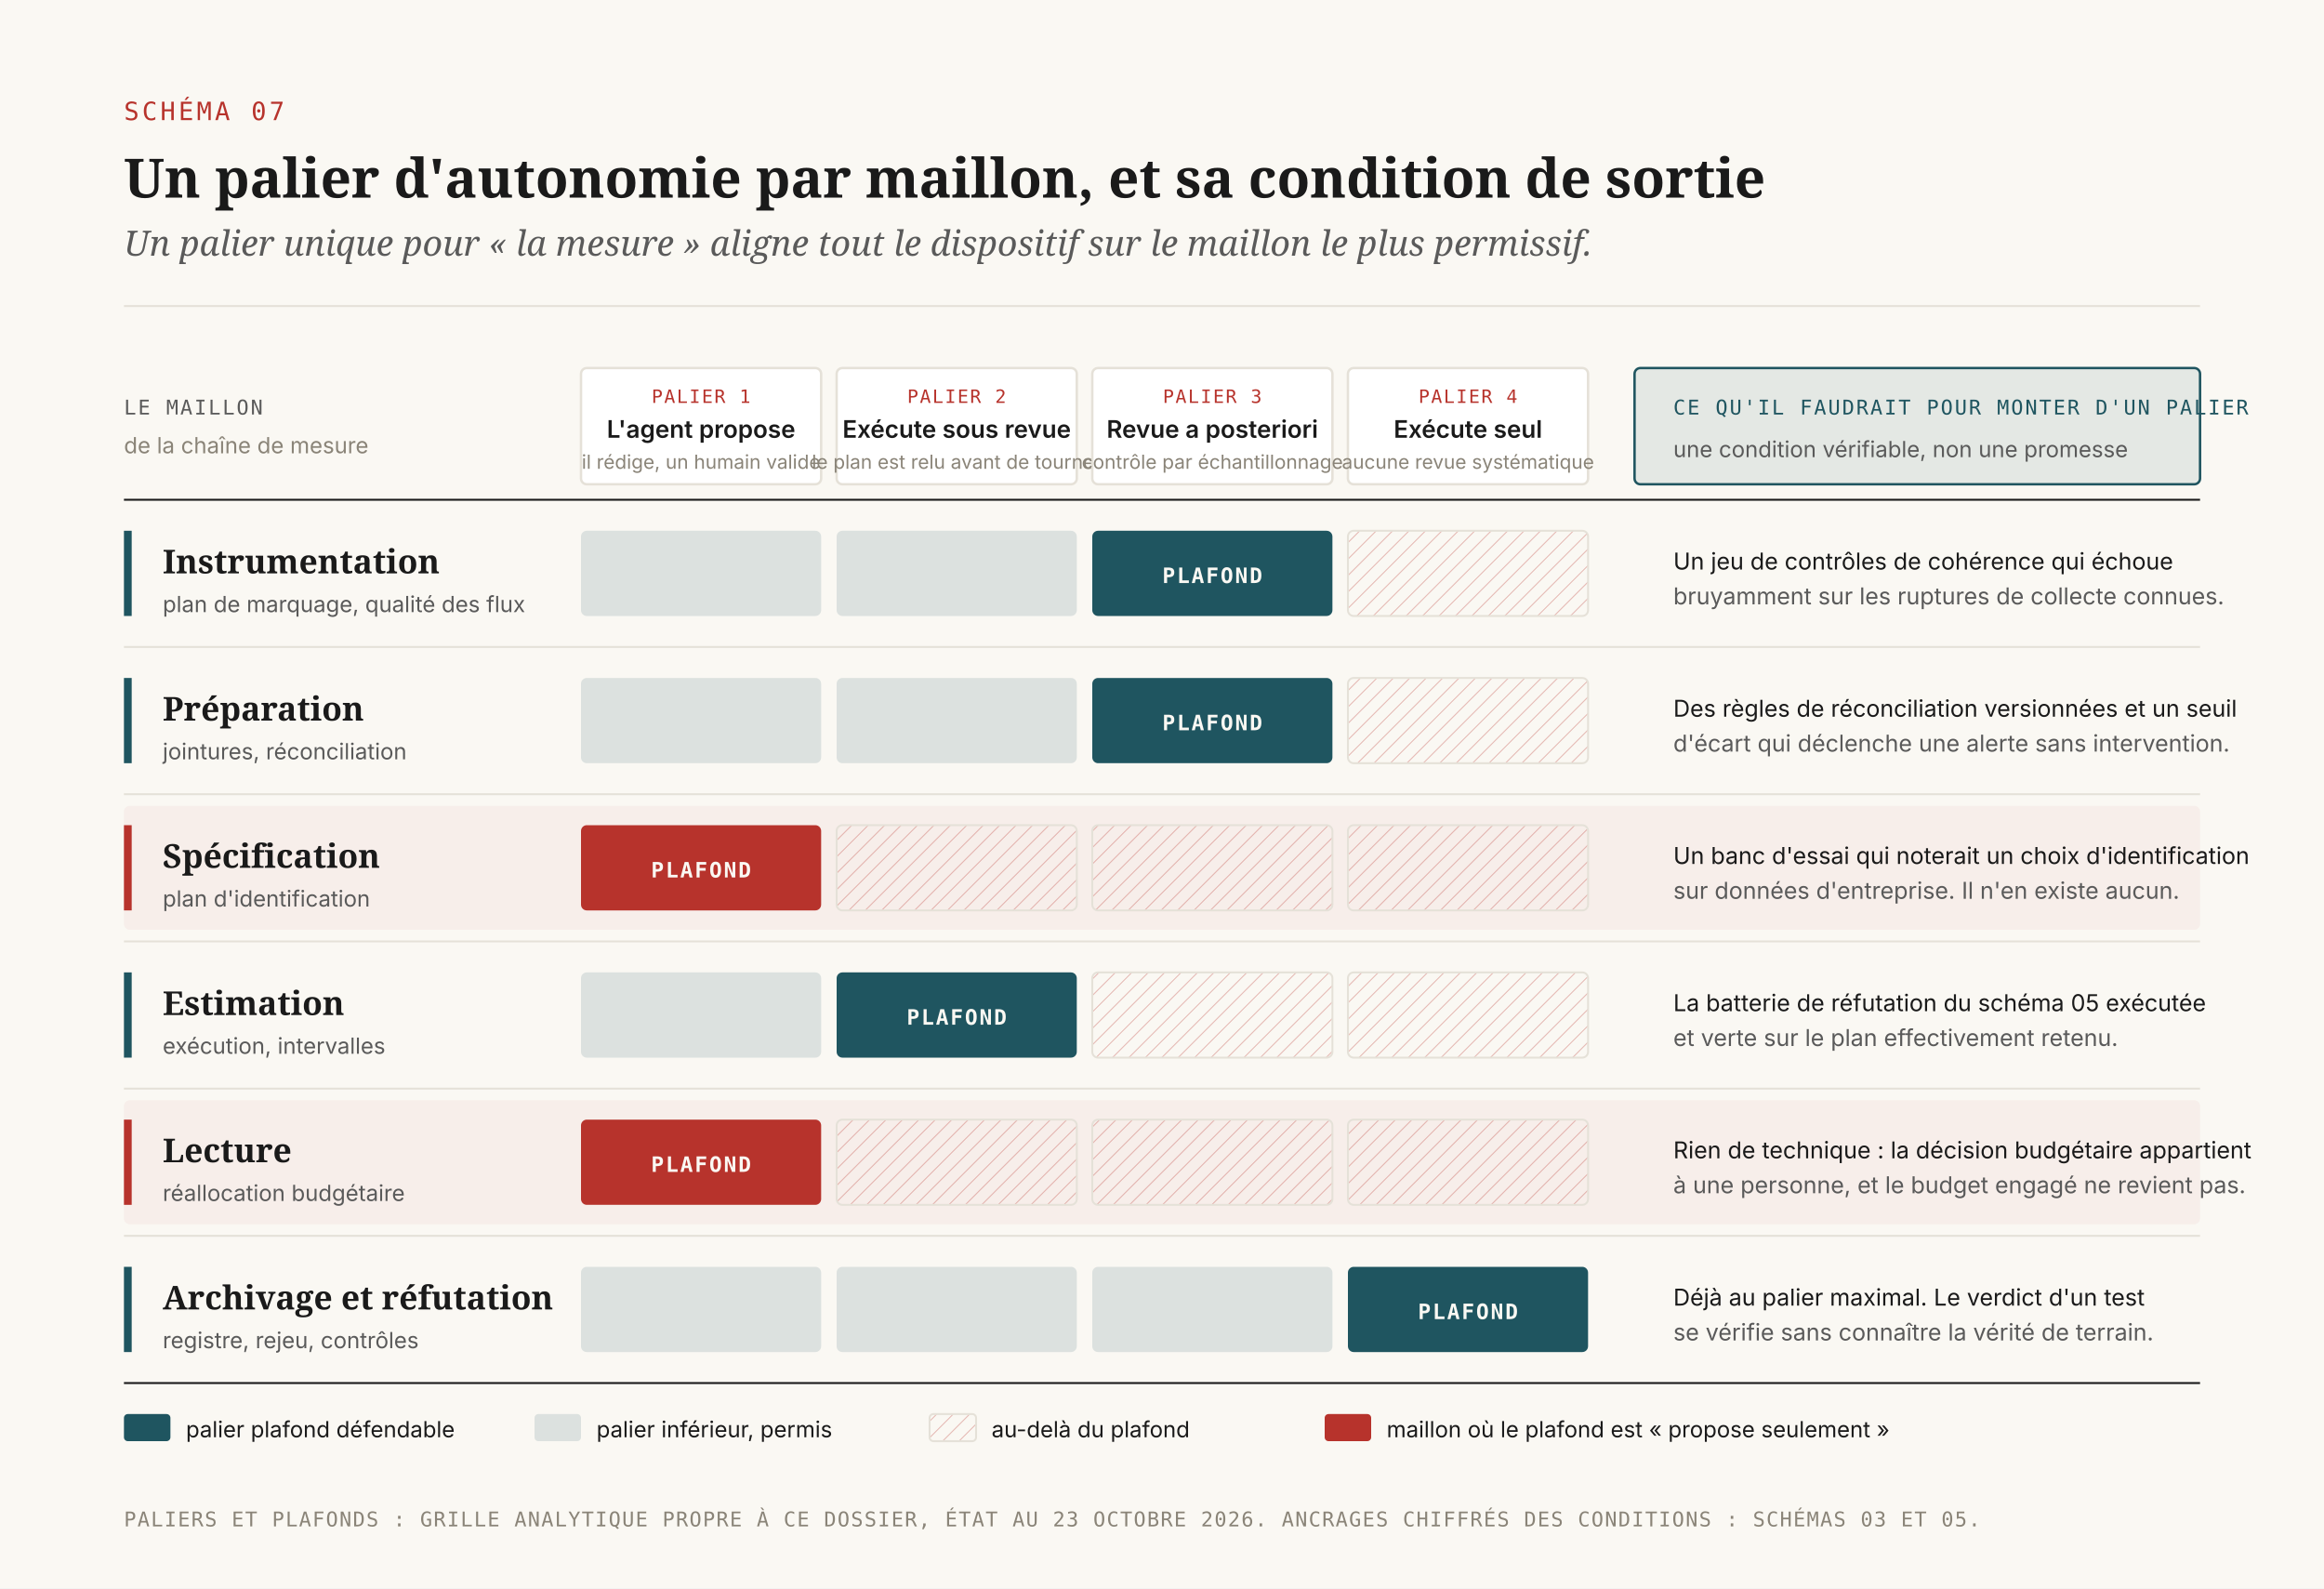
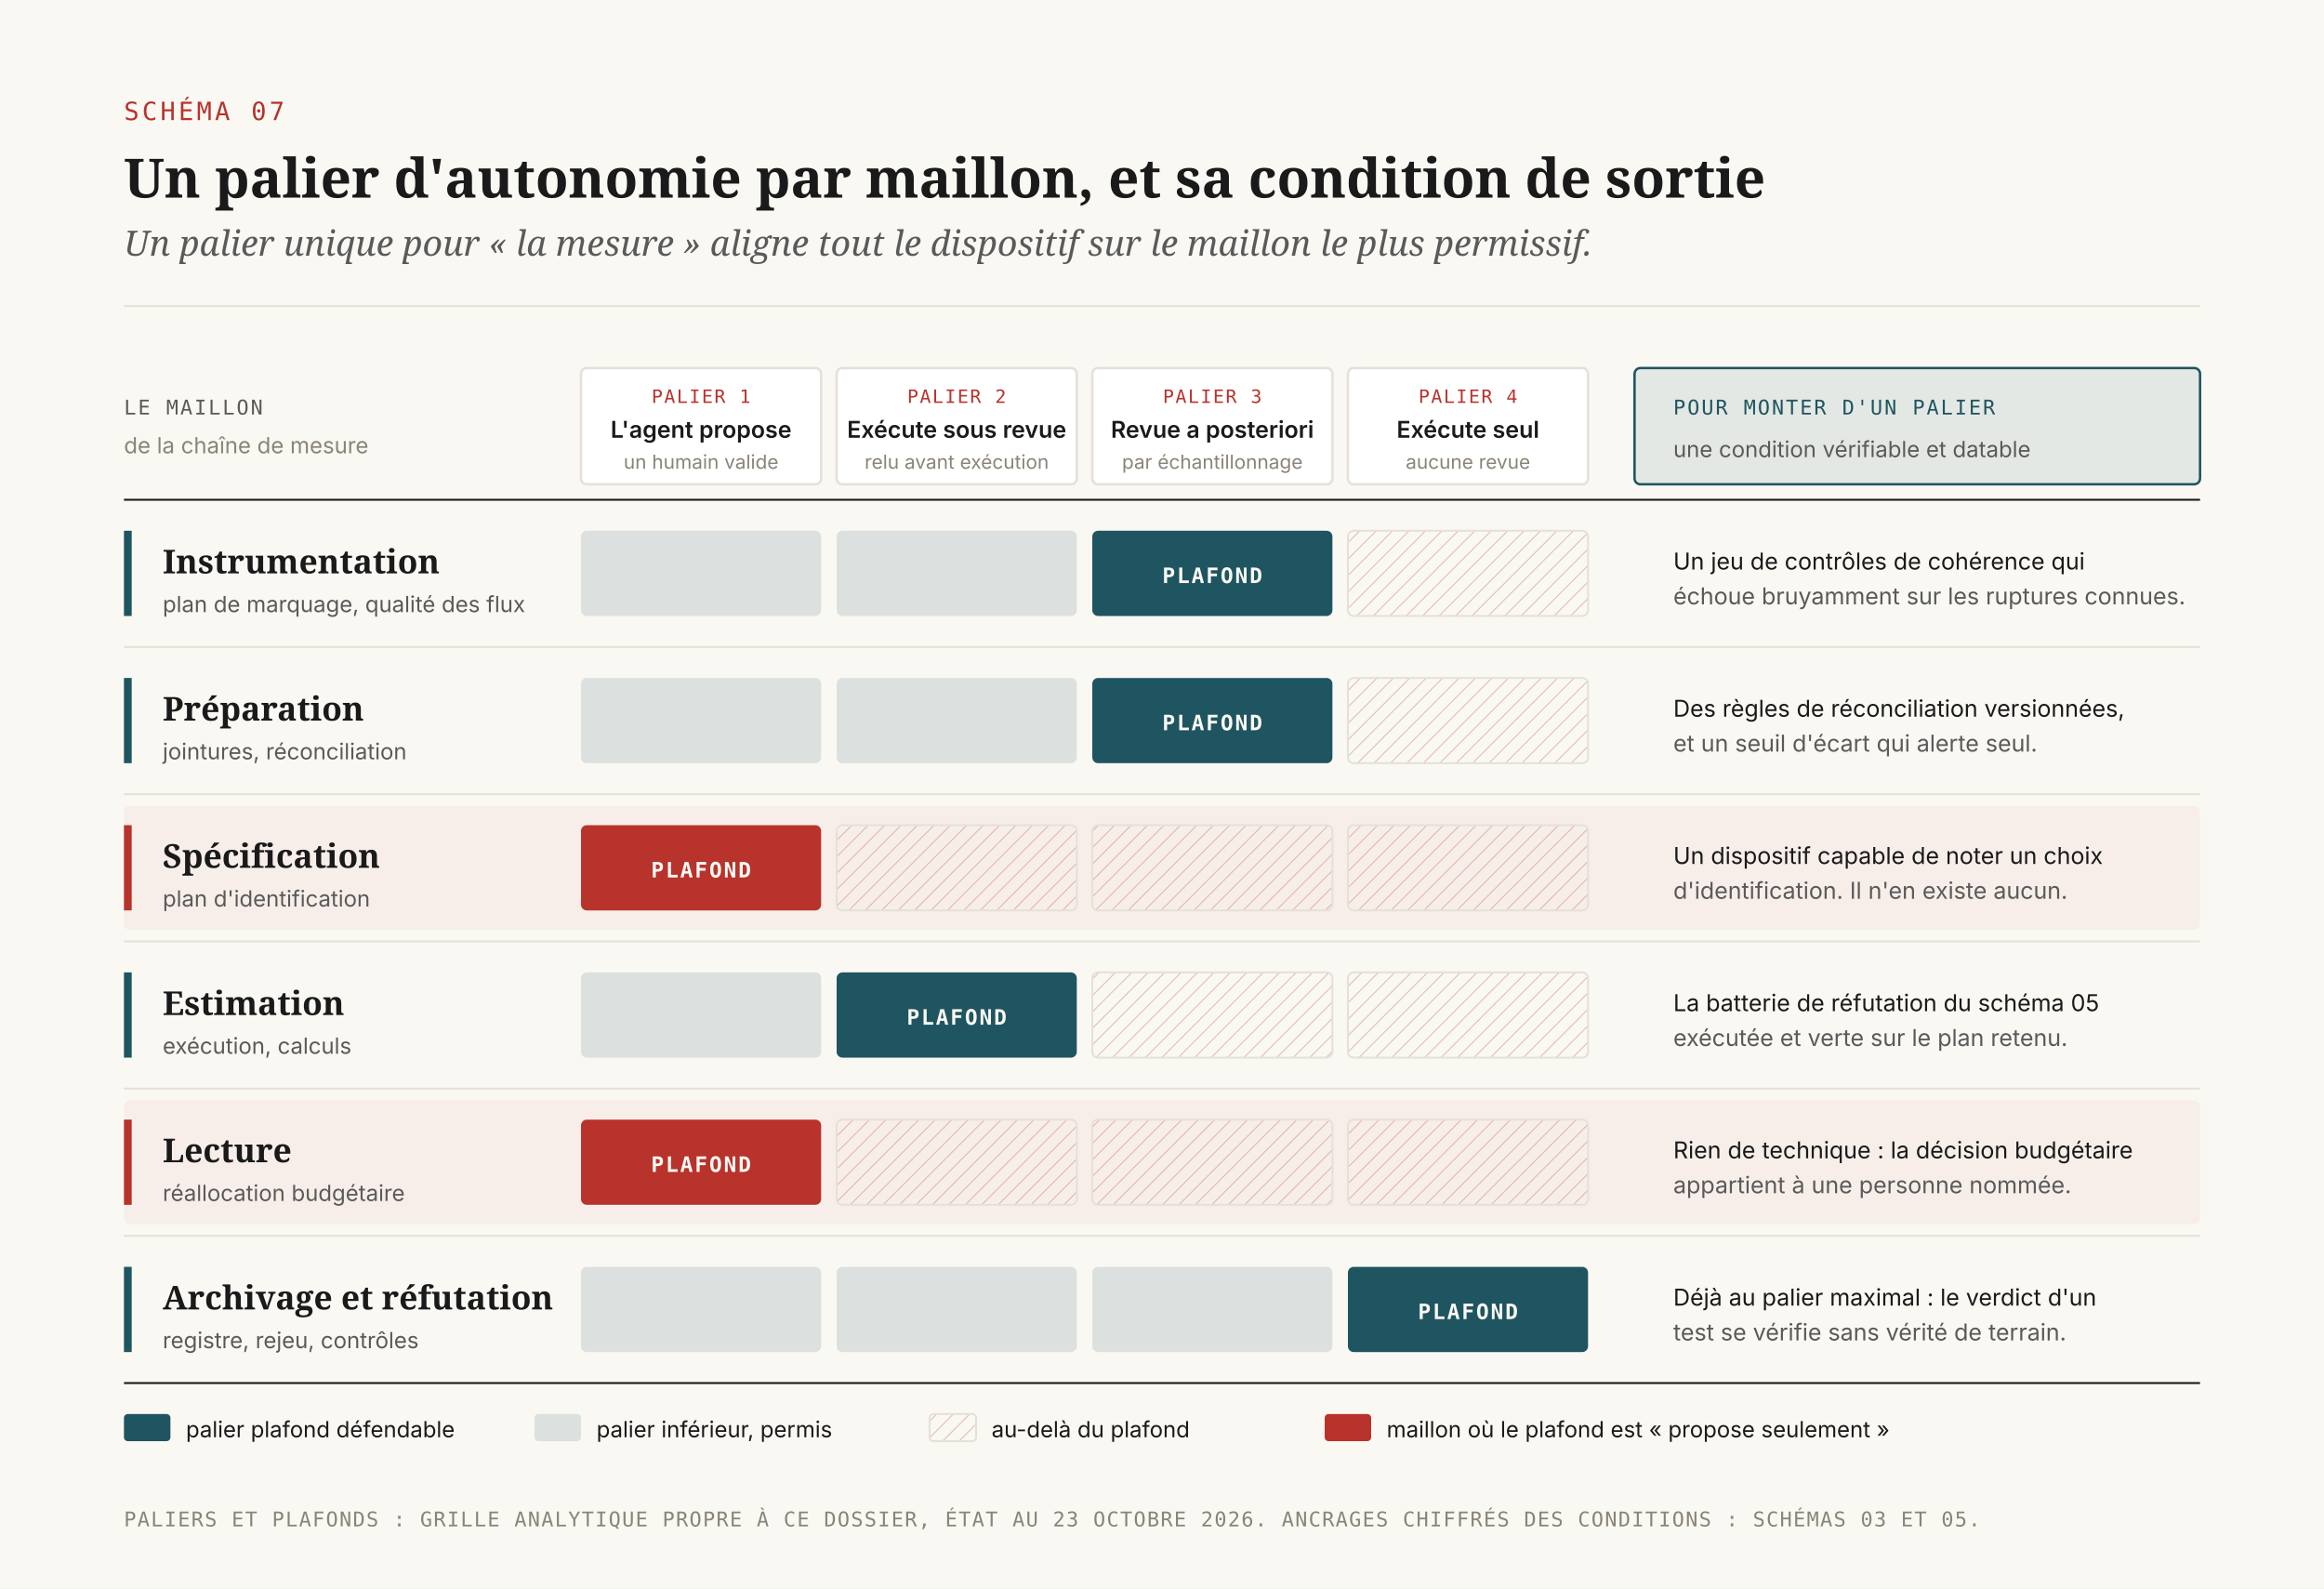
- <svg xmlns="http://www.w3.org/2000/svg" viewBox="0 0 1200 820" role="img" aria-label="Quatre paliers d'autonomie croisés avec les six maillons de la chaîne de mesure : le palier maximal défendable au 23 octobre 2026 et la condition qui permettrait d'en monter un">
+ <svg xmlns="http://www.w3.org/2000/svg" viewBox="0 0 1200 820" role="img" aria-label="Quatre paliers d'autonomie croisés avec les six maillons de la chaîne de mesure : le palier plafond défendable au 23 octobre 2026 et la condition qui permettrait d'en monter un">
  <style>
    .display { font-family: 'Fraunces', 'Spectral', Georgia, serif; }
    .body    { font-family: 'Inter', 'Helvetica Neue', system-ui, sans-serif; }
    .mono    { font-family: 'JetBrains Mono', 'IBM Plex Mono', monospace; }
    .interactive { cursor: pointer; }
  </style>
  <defs>
    <pattern id="hatch7" width="6" height="6" patternTransform="rotate(45)" patternUnits="userSpaceOnUse">
      <line x1="0" y1="0" x2="0" y2="6" stroke="#B7332C" stroke-opacity="0.3" stroke-width="1" />
    </pattern>
  </defs>
  <rect width="1200" height="820" fill="#FAF8F3" />
  <text x="64" y="62" class="mono" font-size="13" letter-spacing="0.12em" fill="#B7332C">SCHÉMA 07</text>
  <text x="64" y="102" class="display" font-size="28" font-weight="600" fill="#1A1A1A">Un palier d'autonomie par maillon, et sa condition de sortie</text>
  <text x="64" y="132" class="display" font-size="18" font-style="italic" fill="#5A5A5A">Un palier unique pour « la mesure » aligne tout le dispositif sur le maillon le plus permissif.</text>
  <line x1="64" y1="158" x2="1136" y2="158" stroke="#E5E1D8" stroke-width="1" />
  <text x="64" y="214" class="mono" font-size="10.5" letter-spacing="0.09em" fill="#5A5A5A">LE MAILLON</text>
  <text x="64" y="234" class="body" font-size="11.5" fill="#8A8478">de la chaîne de mesure</text>
  <g class="interactive" data-card="palier-proposer" tabindex="0" role="button" aria-label="L'agent propose — cliquez pour les détails">
    <rect x="300" y="190" width="124" height="60" rx="3" fill="#FFFFFF" stroke="#E5E1D8" stroke-width="1.25" />
    <text x="362" y="208" class="mono" font-size="9.5" letter-spacing="0.08em" fill="#B7332C" text-anchor="middle">PALIER 1</text>
-     <text x="362" y="226" class="body" font-size="12.5" font-weight="600" fill="#1A1A1A" text-anchor="middle">L'agent propose</text>
-     <text x="362" y="242" class="body" font-size="10" fill="#8A8478" text-anchor="middle">il rédige, un humain valide</text>
+     <text x="362" y="226" class="body" font-size="12" font-weight="600" fill="#1A1A1A" text-anchor="middle">L'agent propose</text>
+     <text x="362" y="242" class="body" font-size="10" fill="#8A8478" text-anchor="middle">un humain valide</text>
  </g>
  <g class="interactive" data-card="palier-supervise" tabindex="0" role="button" aria-label="Exécute sous revue — cliquez pour les détails">
    <rect x="432" y="190" width="124" height="60" rx="3" fill="#FFFFFF" stroke="#E5E1D8" stroke-width="1.25" />
    <text x="494" y="208" class="mono" font-size="9.5" letter-spacing="0.08em" fill="#B7332C" text-anchor="middle">PALIER 2</text>
-     <text x="494" y="226" class="body" font-size="12.5" font-weight="600" fill="#1A1A1A" text-anchor="middle">Exécute sous revue</text>
-     <text x="494" y="242" class="body" font-size="10" fill="#8A8478" text-anchor="middle">le plan est relu avant de tourner</text>
+     <text x="494" y="226" class="body" font-size="12" font-weight="600" fill="#1A1A1A" text-anchor="middle">Exécute sous revue</text>
+     <text x="494" y="242" class="body" font-size="10" fill="#8A8478" text-anchor="middle">relu avant exécution</text>
  </g>
  <g class="interactive" data-card="palier-revue-posteriori" tabindex="0" role="button" aria-label="Revue a posteriori — cliquez pour les détails">
    <rect x="564" y="190" width="124" height="60" rx="3" fill="#FFFFFF" stroke="#E5E1D8" stroke-width="1.25" />
    <text x="626" y="208" class="mono" font-size="9.5" letter-spacing="0.08em" fill="#B7332C" text-anchor="middle">PALIER 3</text>
-     <text x="626" y="226" class="body" font-size="12.5" font-weight="600" fill="#1A1A1A" text-anchor="middle">Revue a posteriori</text>
-     <text x="626" y="242" class="body" font-size="10" fill="#8A8478" text-anchor="middle">contrôle par échantillonnage</text>
+     <text x="626" y="226" class="body" font-size="12" font-weight="600" fill="#1A1A1A" text-anchor="middle">Revue a posteriori</text>
+     <text x="626" y="242" class="body" font-size="10" fill="#8A8478" text-anchor="middle">par échantillonnage</text>
  </g>
  <g class="interactive" data-card="palier-autonome" tabindex="0" role="button" aria-label="Exécute seul — cliquez pour les détails">
    <rect x="696" y="190" width="124" height="60" rx="3" fill="#FFFFFF" stroke="#E5E1D8" stroke-width="1.25" />
    <text x="758" y="208" class="mono" font-size="9.5" letter-spacing="0.08em" fill="#B7332C" text-anchor="middle">PALIER 4</text>
-     <text x="758" y="226" class="body" font-size="12.5" font-weight="600" fill="#1A1A1A" text-anchor="middle">Exécute seul</text>
-     <text x="758" y="242" class="body" font-size="10" fill="#8A8478" text-anchor="middle">aucune revue systématique</text>
+     <text x="758" y="226" class="body" font-size="12" font-weight="600" fill="#1A1A1A" text-anchor="middle">Exécute seul</text>
+     <text x="758" y="242" class="body" font-size="10" fill="#8A8478" text-anchor="middle">aucune revue</text>
  </g>
  <g class="interactive" data-card="condition-montee" tabindex="0" role="button" aria-label="La colonne des conditions pour monter d'un palier — cliquez pour les détails">
    <rect x="844" y="190" width="292" height="60" rx="3" fill="#1F5560" fill-opacity="0.1" stroke="#1F5560" stroke-width="1.25" />
-     <text x="864" y="214" class="mono" font-size="10.5" letter-spacing="0.09em" fill="#1F5560">CE QU'IL FAUDRAIT POUR MONTER D'UN PALIER</text>
-     <text x="864" y="236" class="body" font-size="11.5" fill="#5A5A5A">une condition vérifiable, non une promesse</text>
+     <text x="864" y="214" class="mono" font-size="10.5" letter-spacing="0.09em" fill="#1F5560">POUR MONTER D'UN PALIER</text>
+     <text x="864" y="236" class="body" font-size="11.5" fill="#5A5A5A">une condition vérifiable et datable</text>
  </g>
  <line x1="64" y1="258" x2="1136" y2="258" stroke="#1A1A1A" stroke-width="1" />
  <g>
    <rect x="64" y="274" width="4" height="44" fill="#1F5560" />
    <text x="84" y="296" class="display" font-size="17" font-weight="600" fill="#1A1A1A">Instrumentation</text>
    <text x="84" y="316" class="body" font-size="11.5" fill="#5A5A5A">plan de marquage, qualité des flux</text>
    <rect x="300" y="274" width="124" height="44" rx="3" fill="#1F5560" fill-opacity="0.14" />
    <rect x="432" y="274" width="124" height="44" rx="3" fill="#1F5560" fill-opacity="0.14" />
    <rect x="564" y="274" width="124" height="44" rx="3" fill="#1F5560" />
    <text x="626" y="301" class="mono" font-size="11" font-weight="600" letter-spacing="0.08em" fill="#FAF8F3" text-anchor="middle">PLAFOND</text>
    <rect x="696" y="274" width="124" height="44" rx="3" fill="url(#hatch7)" stroke="#E5E1D8" stroke-width="1" />
-     <text x="864" y="294" class="body" font-size="12" fill="#1A1A1A">Un jeu de contrôles de cohérence qui échoue</text>
-     <text x="864" y="312" class="body" font-size="12" fill="#5A5A5A">bruyamment sur les ruptures de collecte connues.</text>
+     <text x="864" y="294" class="body" font-size="12" fill="#1A1A1A">Un jeu de contrôles de cohérence qui</text>
+     <text x="864" y="312" class="body" font-size="12" fill="#5A5A5A">échoue bruyamment sur les ruptures connues.</text>
  </g>
  <line x1="64" y1="334" x2="1136" y2="334" stroke="#E5E1D8" stroke-width="1" />
  <g>
    <rect x="64" y="350" width="4" height="44" fill="#1F5560" />
    <text x="84" y="372" class="display" font-size="17" font-weight="600" fill="#1A1A1A">Préparation</text>
    <text x="84" y="392" class="body" font-size="11.5" fill="#5A5A5A">jointures, réconciliation</text>
    <rect x="300" y="350" width="124" height="44" rx="3" fill="#1F5560" fill-opacity="0.14" />
    <rect x="432" y="350" width="124" height="44" rx="3" fill="#1F5560" fill-opacity="0.14" />
    <rect x="564" y="350" width="124" height="44" rx="3" fill="#1F5560" />
    <text x="626" y="377" class="mono" font-size="11" font-weight="600" letter-spacing="0.08em" fill="#FAF8F3" text-anchor="middle">PLAFOND</text>
    <rect x="696" y="350" width="124" height="44" rx="3" fill="url(#hatch7)" stroke="#E5E1D8" stroke-width="1" />
-     <text x="864" y="370" class="body" font-size="12" fill="#1A1A1A">Des règles de réconciliation versionnées et un seuil</text>
-     <text x="864" y="388" class="body" font-size="12" fill="#5A5A5A">d'écart qui déclenche une alerte sans intervention.</text>
+     <text x="864" y="370" class="body" font-size="12" fill="#1A1A1A">Des règles de réconciliation versionnées,</text>
+     <text x="864" y="388" class="body" font-size="12" fill="#5A5A5A">et un seuil d'écart qui alerte seul.</text>
  </g>
  <line x1="64" y1="410" x2="1136" y2="410" stroke="#E5E1D8" stroke-width="1" />
  <g>
    <rect x="64" y="416" width="1072" height="64" rx="3" fill="#B7332C" fill-opacity="0.05" />
    <rect x="64" y="426" width="4" height="44" fill="#B7332C" />
    <text x="84" y="448" class="display" font-size="17" font-weight="600" fill="#1A1A1A">Spécification</text>
    <text x="84" y="468" class="body" font-size="11.5" fill="#5A5A5A">plan d'identification</text>
    <rect x="300" y="426" width="124" height="44" rx="3" fill="#B7332C" />
    <text x="362" y="453" class="mono" font-size="11" font-weight="600" letter-spacing="0.08em" fill="#FAF8F3" text-anchor="middle">PLAFOND</text>
    <rect x="432" y="426" width="124" height="44" rx="3" fill="url(#hatch7)" stroke="#E5E1D8" stroke-width="1" />
    <rect x="564" y="426" width="124" height="44" rx="3" fill="url(#hatch7)" stroke="#E5E1D8" stroke-width="1" />
    <rect x="696" y="426" width="124" height="44" rx="3" fill="url(#hatch7)" stroke="#E5E1D8" stroke-width="1" />
-     <text x="864" y="446" class="body" font-size="12" fill="#1A1A1A">Un banc d'essai qui noterait un choix d'identification</text>
-     <text x="864" y="464" class="body" font-size="12" fill="#5A5A5A">sur données d'entreprise. Il n'en existe aucun.</text>
+     <text x="864" y="446" class="body" font-size="12" fill="#1A1A1A">Un dispositif capable de noter un choix</text>
+     <text x="864" y="464" class="body" font-size="12" fill="#5A5A5A">d'identification. Il n'en existe aucun.</text>
  </g>
  <line x1="64" y1="486" x2="1136" y2="486" stroke="#E5E1D8" stroke-width="1" />
  <g>
    <rect x="64" y="502" width="4" height="44" fill="#1F5560" />
    <text x="84" y="524" class="display" font-size="17" font-weight="600" fill="#1A1A1A">Estimation</text>
-     <text x="84" y="544" class="body" font-size="11.5" fill="#5A5A5A">exécution, intervalles</text>
+     <text x="84" y="544" class="body" font-size="11.5" fill="#5A5A5A">exécution, calculs</text>
    <rect x="300" y="502" width="124" height="44" rx="3" fill="#1F5560" fill-opacity="0.14" />
    <rect x="432" y="502" width="124" height="44" rx="3" fill="#1F5560" />
    <text x="494" y="529" class="mono" font-size="11" font-weight="600" letter-spacing="0.08em" fill="#FAF8F3" text-anchor="middle">PLAFOND</text>
    <rect x="564" y="502" width="124" height="44" rx="3" fill="url(#hatch7)" stroke="#E5E1D8" stroke-width="1" />
    <rect x="696" y="502" width="124" height="44" rx="3" fill="url(#hatch7)" stroke="#E5E1D8" stroke-width="1" />
-     <text x="864" y="522" class="body" font-size="12" fill="#1A1A1A">La batterie de réfutation du schéma 05 exécutée</text>
-     <text x="864" y="540" class="body" font-size="12" fill="#5A5A5A">et verte sur le plan effectivement retenu.</text>
+     <text x="864" y="522" class="body" font-size="12" fill="#1A1A1A">La batterie de réfutation du schéma 05</text>
+     <text x="864" y="540" class="body" font-size="12" fill="#5A5A5A">exécutée et verte sur le plan retenu.</text>
  </g>
  <line x1="64" y1="562" x2="1136" y2="562" stroke="#E5E1D8" stroke-width="1" />
  <g>
    <rect x="64" y="568" width="1072" height="64" rx="3" fill="#B7332C" fill-opacity="0.05" />
    <rect x="64" y="578" width="4" height="44" fill="#B7332C" />
    <text x="84" y="600" class="display" font-size="17" font-weight="600" fill="#1A1A1A">Lecture</text>
    <text x="84" y="620" class="body" font-size="11.5" fill="#5A5A5A">réallocation budgétaire</text>
    <rect x="300" y="578" width="124" height="44" rx="3" fill="#B7332C" />
    <text x="362" y="605" class="mono" font-size="11" font-weight="600" letter-spacing="0.08em" fill="#FAF8F3" text-anchor="middle">PLAFOND</text>
    <rect x="432" y="578" width="124" height="44" rx="3" fill="url(#hatch7)" stroke="#E5E1D8" stroke-width="1" />
    <rect x="564" y="578" width="124" height="44" rx="3" fill="url(#hatch7)" stroke="#E5E1D8" stroke-width="1" />
    <rect x="696" y="578" width="124" height="44" rx="3" fill="url(#hatch7)" stroke="#E5E1D8" stroke-width="1" />
-     <text x="864" y="598" class="body" font-size="12" fill="#1A1A1A">Rien de technique : la décision budgétaire appartient</text>
-     <text x="864" y="616" class="body" font-size="12" fill="#5A5A5A">à une personne, et le budget engagé ne revient pas.</text>
+     <text x="864" y="598" class="body" font-size="12" fill="#1A1A1A">Rien de technique : la décision budgétaire</text>
+     <text x="864" y="616" class="body" font-size="12" fill="#5A5A5A">appartient à une personne nommée.</text>
  </g>
  <line x1="64" y1="638" x2="1136" y2="638" stroke="#E5E1D8" stroke-width="1" />
  <g>
    <rect x="64" y="654" width="4" height="44" fill="#1F5560" />
    <text x="84" y="676" class="display" font-size="17" font-weight="600" fill="#1A1A1A">Archivage et réfutation</text>
    <text x="84" y="696" class="body" font-size="11.5" fill="#5A5A5A">registre, rejeu, contrôles</text>
    <rect x="300" y="654" width="124" height="44" rx="3" fill="#1F5560" fill-opacity="0.14" />
    <rect x="432" y="654" width="124" height="44" rx="3" fill="#1F5560" fill-opacity="0.14" />
    <rect x="564" y="654" width="124" height="44" rx="3" fill="#1F5560" fill-opacity="0.14" />
    <rect x="696" y="654" width="124" height="44" rx="3" fill="#1F5560" />
    <text x="758" y="681" class="mono" font-size="11" font-weight="600" letter-spacing="0.08em" fill="#FAF8F3" text-anchor="middle">PLAFOND</text>
-     <text x="864" y="674" class="body" font-size="12" fill="#1A1A1A">Déjà au palier maximal. Le verdict d'un test</text>
-     <text x="864" y="692" class="body" font-size="12" fill="#5A5A5A">se vérifie sans connaître la vérité de terrain.</text>
+     <text x="864" y="674" class="body" font-size="12" fill="#1A1A1A">Déjà au palier maximal : le verdict d'un</text>
+     <text x="864" y="692" class="body" font-size="12" fill="#5A5A5A">test se vérifie sans vérité de terrain.</text>
  </g>
  <line x1="64" y1="714" x2="1136" y2="714" stroke="#1A1A1A" stroke-width="1" />
  <g>
    <rect x="64" y="730" width="24" height="14" rx="2" fill="#1F5560" />
    <text x="96" y="742" class="body" font-size="11.5" fill="#1A1A1A">palier plafond défendable</text>
    <rect x="276" y="730" width="24" height="14" rx="2" fill="#1F5560" fill-opacity="0.14" />
    <text x="308" y="742" class="body" font-size="11.5" fill="#1A1A1A">palier inférieur, permis</text>
    <rect x="480" y="730" width="24" height="14" rx="2" fill="url(#hatch7)" stroke="#E5E1D8" stroke-width="1" />
    <text x="512" y="742" class="body" font-size="11.5" fill="#1A1A1A">au-delà du plafond</text>
    <rect x="684" y="730" width="24" height="14" rx="2" fill="#B7332C" />
    <text x="716" y="742" class="body" font-size="11.5" fill="#1A1A1A">maillon où le plafond est « propose seulement »</text>
  </g>
  <text x="64" y="788" class="mono" font-size="10.5" letter-spacing="0.06em" fill="#8A8478">PALIERS ET PLAFONDS : GRILLE ANALYTIQUE PROPRE À CE DOSSIER, ÉTAT AU 23 OCTOBRE 2026. ANCRAGES CHIFFRÉS DES CONDITIONS : SCHÉMAS 03 ET 05.</text>
</svg>
